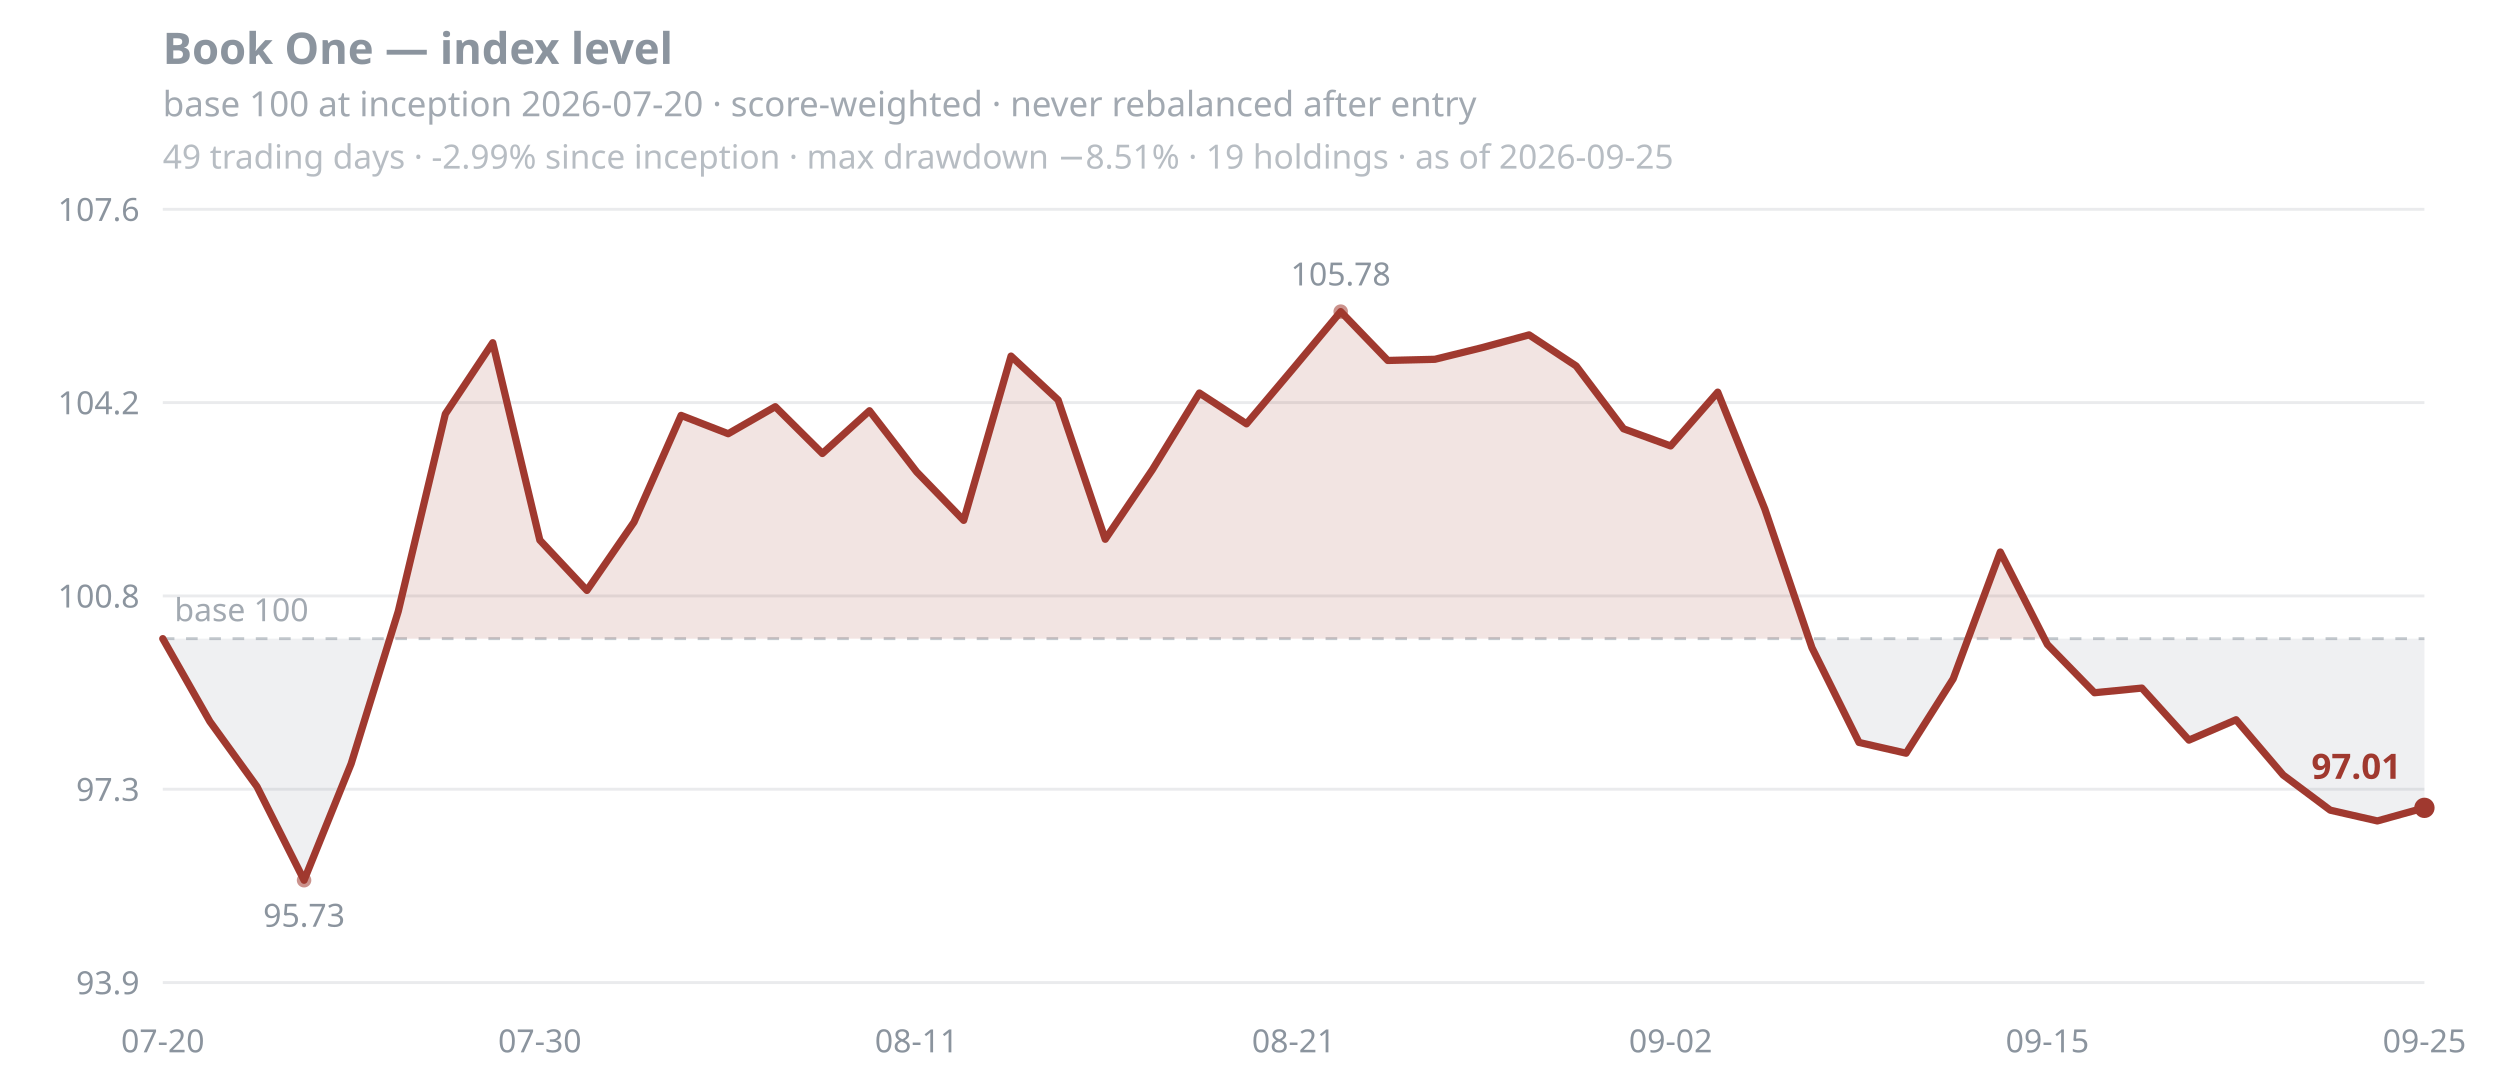
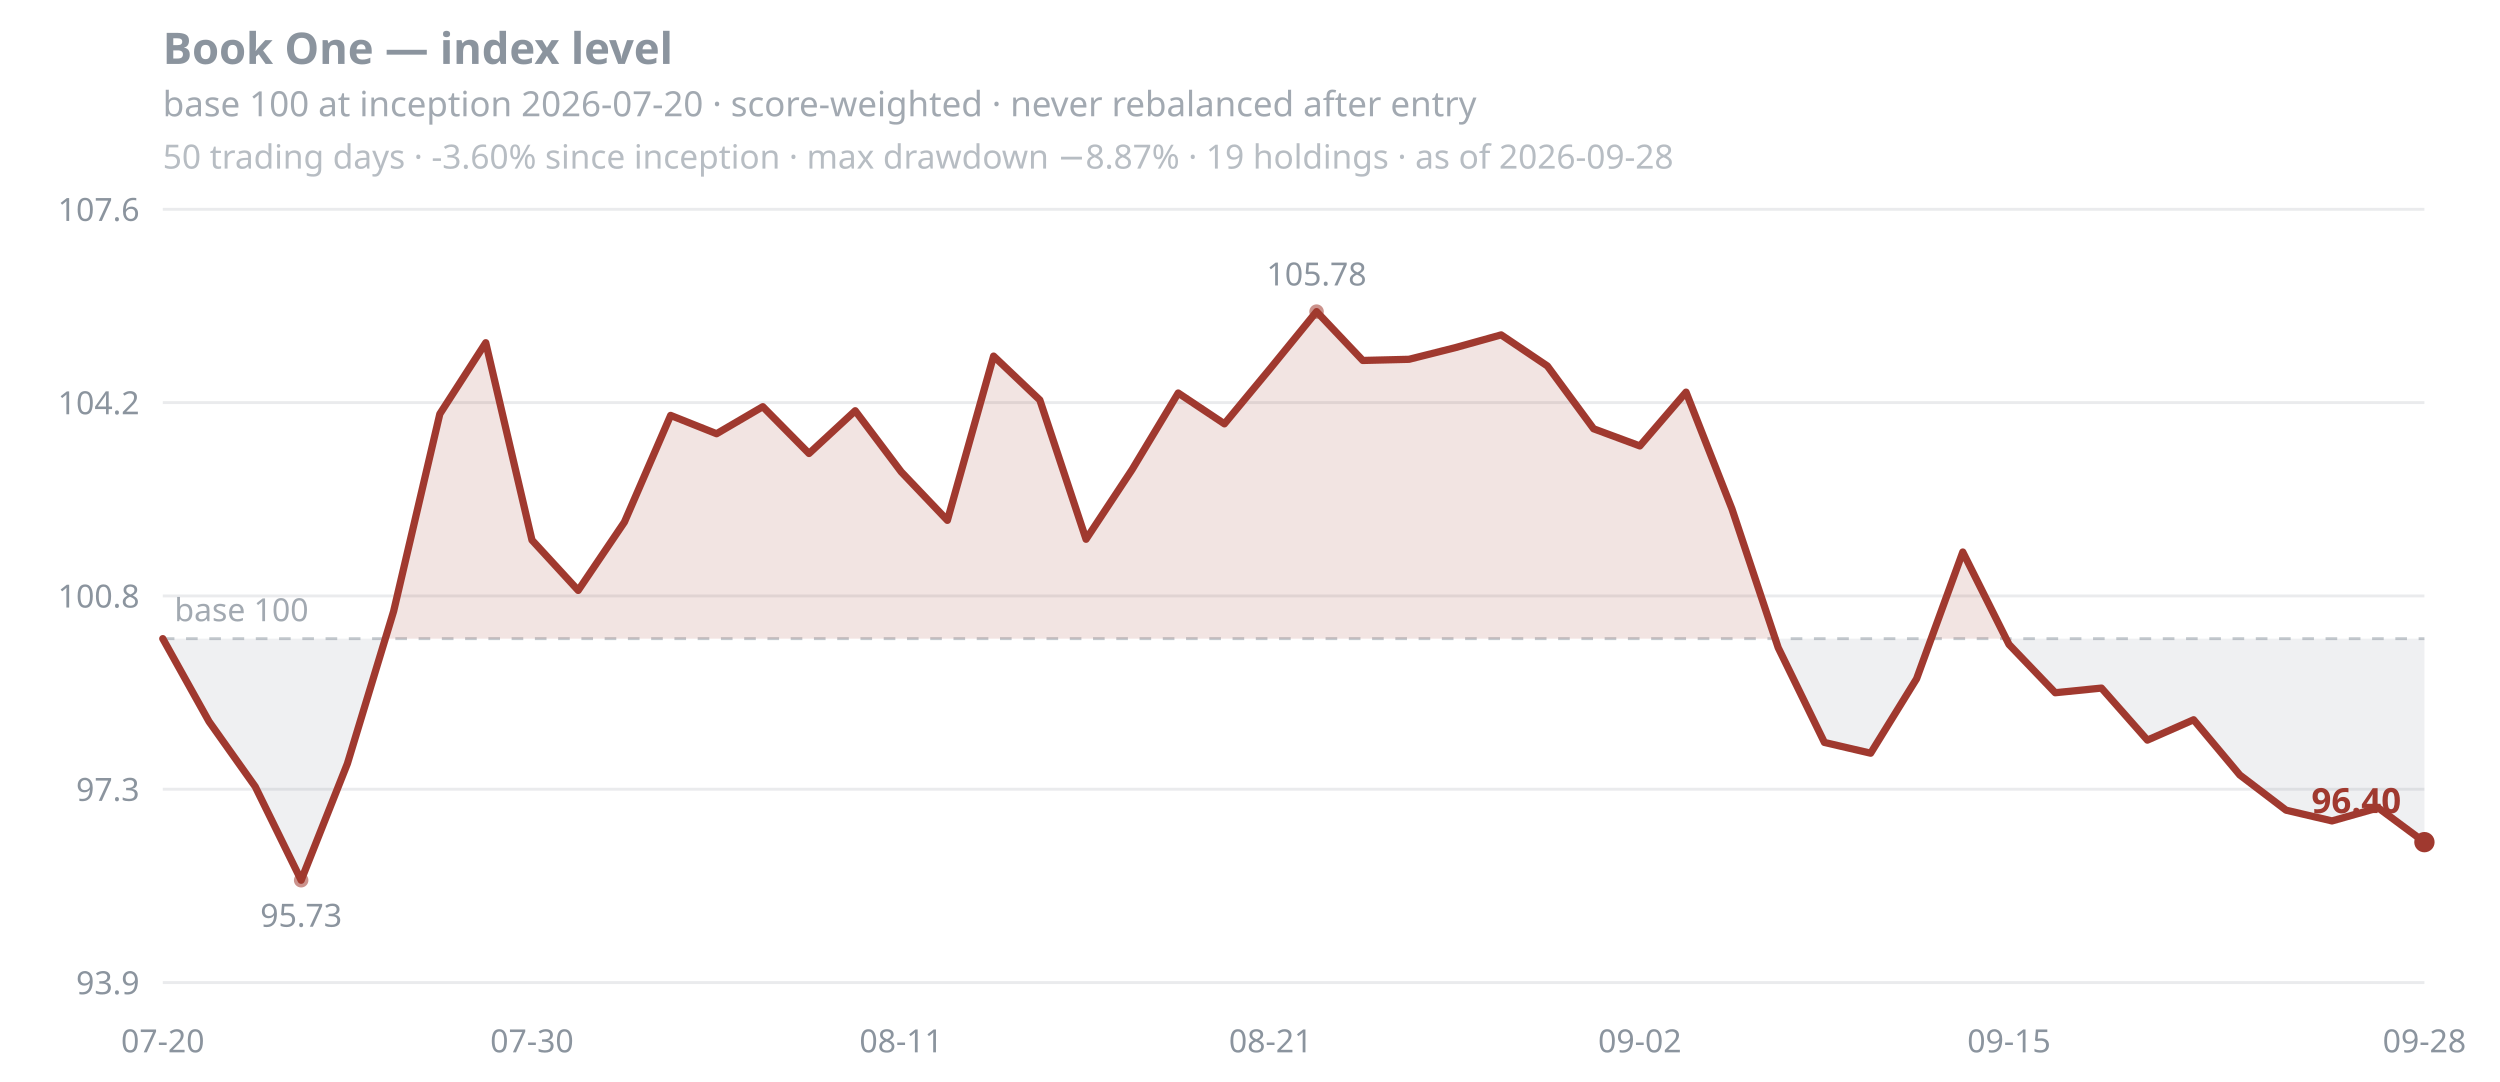
<svg xmlns="http://www.w3.org/2000/svg" viewBox="0 0 860 372" font-family="ui-sans-serif,system-ui,sans-serif">
  <text x="56" y="22" font-size="15" font-weight="600" fill="#8b949e">Book One — index level</text>
  <text x="56" y="40" font-size="12" fill="#8b949e" opacity="0.8">base 100 at inception 2026-07-20 · score-weighted · never rebalanced after entry</text>
-   <text x="56" y="58" font-size="11.5" fill="#8b949e" opacity="0.62">49 trading days · -2.99% since inception · max drawdown −8.51% · 19 holdings · as of 2026-09-25</text>
+   <text x="56" y="58" font-size="11.5" fill="#8b949e" opacity="0.62">50 trading days · -3.60% since inception · max drawdown −8.87% · 19 holdings · as of 2026-09-28</text>
  <line x1="56" y1="338.0" x2="834" y2="338.0" stroke="#8b949e" stroke-opacity="0.18" />
  <text x="48" y="342.0" font-size="11" fill="#8b949e" text-anchor="end">93.9</text>
  <line x1="56" y1="271.5" x2="834" y2="271.5" stroke="#8b949e" stroke-opacity="0.18" />
  <text x="48" y="275.5" font-size="11" fill="#8b949e" text-anchor="end">97.3</text>
  <line x1="56" y1="205.0" x2="834" y2="205.0" stroke="#8b949e" stroke-opacity="0.18" />
  <text x="48" y="209.0" font-size="11" fill="#8b949e" text-anchor="end">100.8</text>
  <line x1="56" y1="138.5" x2="834" y2="138.5" stroke="#8b949e" stroke-opacity="0.18" />
  <text x="48" y="142.5" font-size="11" fill="#8b949e" text-anchor="end">104.2</text>
  <line x1="56" y1="72.0" x2="834" y2="72.0" stroke="#8b949e" stroke-opacity="0.18" />
  <text x="48" y="76.0" font-size="11" fill="#8b949e" text-anchor="end">107.6</text>
  <line x1="56" y1="219.7" x2="834" y2="219.7" stroke="#8b949e" stroke-opacity="0.5" stroke-dasharray="4 4" />
  <text x="60" y="213.7" font-size="11" fill="#8b949e" text-anchor="start" opacity="0.8">base 100</text>
  <text x="56.0" y="362" font-size="11" fill="#8b949e" text-anchor="middle">07-20</text>
-   <text x="185.7" y="362" font-size="11" fill="#8b949e" text-anchor="middle">07-30</text>
-   <text x="315.3" y="362" font-size="11" fill="#8b949e" text-anchor="middle">08-11</text>
-   <text x="445.0" y="362" font-size="11" fill="#8b949e" text-anchor="middle">08-21</text>
-   <text x="574.7" y="362" font-size="11" fill="#8b949e" text-anchor="middle">09-02</text>
-   <text x="704.3" y="362" font-size="11" fill="#8b949e" text-anchor="middle">09-15</text>
-   <text x="834.0" y="362" font-size="11" fill="#8b949e" text-anchor="middle">09-25</text>
+   <text x="183.0" y="362" font-size="11" fill="#8b949e" text-anchor="middle">07-30</text>
+   <text x="310.0" y="362" font-size="11" fill="#8b949e" text-anchor="middle">08-11</text>
+   <text x="437.1" y="362" font-size="11" fill="#8b949e" text-anchor="middle">08-21</text>
+   <text x="564.1" y="362" font-size="11" fill="#8b949e" text-anchor="middle">09-02</text>
+   <text x="691.1" y="362" font-size="11" fill="#8b949e" text-anchor="middle">09-15</text>
+   <text x="834.0" y="362" font-size="11" fill="#8b949e" text-anchor="middle">09-28</text>
  <defs>
    <clipPath id="above">
      <rect x="56" y="72" width="778" height="147.7" />
    </clipPath>
    <clipPath id="below">
      <rect x="56" y="219.7" width="778" height="118.3" />
    </clipPath>
  </defs>
-   <polygon points="56.0,219.7 56.0,219.7 72.2,248.2 88.4,270.6 104.6,302.8 120.8,262.7 137.0,210.3 153.2,142.4 169.5,117.9 185.7,185.8 201.9,203.1 218.1,179.6 234.3,142.9 250.5,149.2 266.7,139.9 282.9,156.0 299.1,141.3 315.3,162.3 331.5,179.0 347.8,122.5 364.0,137.6 380.2,185.5 396.4,161.6 412.6,135.2 428.8,145.8 445.0,126.6 461.2,107.2 477.4,124.0 493.6,123.6 509.8,119.6 526.0,115.2 542.2,125.9 558.5,147.5 574.7,153.4 590.9,134.9 607.1,175.1 623.3,222.8 639.5,255.4 655.7,259.1 671.9,233.5 688.1,189.9 704.3,221.7 720.5,238.3 736.8,236.7 753.0,254.6 769.2,247.6 785.4,266.6 801.6,278.7 817.8,282.4 834.0,277.9 834.0,219.7" fill="#a0392f" fill-opacity="0.14" clip-path="url(#above)" />
-   <polygon points="56.0,219.7 56.0,219.7 72.2,248.2 88.4,270.6 104.6,302.8 120.8,262.7 137.0,210.3 153.2,142.4 169.5,117.9 185.7,185.8 201.9,203.1 218.1,179.6 234.3,142.9 250.5,149.2 266.7,139.9 282.9,156.0 299.1,141.3 315.3,162.3 331.5,179.0 347.8,122.5 364.0,137.6 380.2,185.5 396.4,161.6 412.6,135.2 428.8,145.8 445.0,126.6 461.2,107.2 477.4,124.0 493.6,123.6 509.8,119.6 526.0,115.2 542.2,125.9 558.5,147.5 574.7,153.4 590.9,134.9 607.1,175.1 623.3,222.8 639.5,255.4 655.7,259.1 671.9,233.5 688.1,189.9 704.3,221.7 720.5,238.3 736.8,236.7 753.0,254.6 769.2,247.6 785.4,266.6 801.6,278.7 817.8,282.4 834.0,277.9 834.0,219.7" fill="#8b949e" fill-opacity="0.14" clip-path="url(#below)" />
-   <polyline points="56.0,219.7 72.2,248.2 88.4,270.6 104.6,302.8 120.8,262.7 137.0,210.3 153.2,142.4 169.5,117.9 185.7,185.8 201.9,203.1 218.1,179.6 234.3,142.9 250.5,149.2 266.7,139.9 282.9,156.0 299.1,141.3 315.3,162.3 331.5,179.0 347.8,122.5 364.0,137.6 380.2,185.5 396.4,161.6 412.6,135.2 428.8,145.8 445.0,126.6 461.2,107.2 477.4,124.0 493.6,123.6 509.8,119.6 526.0,115.2 542.2,125.9 558.5,147.5 574.7,153.4 590.9,134.9 607.1,175.1 623.3,222.8 639.5,255.4 655.7,259.1 671.9,233.5 688.1,189.9 704.3,221.7 720.5,238.3 736.8,236.7 753.0,254.6 769.2,247.6 785.4,266.6 801.6,278.7 817.8,282.4 834.0,277.9" fill="none" stroke="#a0392f" stroke-width="2.5" stroke-linejoin="round" stroke-linecap="round" />
-   <circle cx="104.6" cy="302.8" r="2.5" fill="#a0392f" fill-opacity="0.55" />
-   <text x="104.6" y="318.8" font-size="11" fill="#8b949e" text-anchor="middle">95.73</text>
-   <circle cx="461.2" cy="107.2" r="2.5" fill="#a0392f" fill-opacity="0.55" />
-   <text x="461.2" y="98.2" font-size="11" fill="#8b949e" text-anchor="middle">105.78</text>
-   <circle cx="834.0" cy="277.9" r="3.5" fill="#a0392f" />
-   <text x="826.0" y="267.9" font-size="12" font-weight="600" fill="#a0392f" text-anchor="end">97.01</text>
+   <polygon points="56.0,219.7 56.0,219.7 71.9,248.2 87.8,270.6 103.6,302.8 119.5,262.7 135.4,210.3 151.3,142.4 167.1,117.9 183.0,185.8 198.9,203.1 214.8,179.6 230.7,142.9 246.5,149.2 262.4,139.9 278.3,156.0 294.2,141.3 310.0,162.3 325.9,179.0 341.8,122.5 357.7,137.6 373.6,185.5 389.4,161.6 405.3,135.2 421.2,145.8 437.1,126.6 452.9,107.2 468.8,124.0 484.7,123.6 500.6,119.6 516.4,115.2 532.3,125.9 548.2,147.5 564.1,153.4 580.0,134.9 595.8,175.1 611.7,222.8 627.6,255.4 643.5,259.1 659.3,233.5 675.2,189.9 691.1,221.7 707.0,238.3 722.9,236.7 738.7,254.6 754.6,247.6 770.5,266.6 786.4,278.7 802.2,282.4 818.1,277.9 834.0,289.7 834.0,219.7" fill="#a0392f" fill-opacity="0.14" clip-path="url(#above)" />
+   <polygon points="56.0,219.7 56.0,219.7 71.9,248.2 87.8,270.6 103.6,302.8 119.5,262.7 135.4,210.3 151.3,142.4 167.1,117.9 183.0,185.8 198.9,203.1 214.8,179.6 230.7,142.9 246.5,149.2 262.4,139.9 278.3,156.0 294.2,141.3 310.0,162.3 325.9,179.0 341.8,122.5 357.7,137.6 373.6,185.5 389.4,161.6 405.3,135.2 421.2,145.8 437.1,126.6 452.9,107.2 468.8,124.0 484.7,123.6 500.6,119.6 516.4,115.2 532.3,125.9 548.2,147.5 564.1,153.4 580.0,134.9 595.8,175.1 611.7,222.8 627.6,255.4 643.5,259.1 659.3,233.5 675.2,189.9 691.1,221.7 707.0,238.3 722.9,236.7 738.7,254.6 754.6,247.6 770.5,266.6 786.4,278.7 802.2,282.4 818.1,277.9 834.0,289.7 834.0,219.7" fill="#8b949e" fill-opacity="0.14" clip-path="url(#below)" />
+   <polyline points="56.0,219.7 71.9,248.2 87.8,270.6 103.6,302.8 119.5,262.7 135.4,210.3 151.3,142.4 167.1,117.9 183.0,185.8 198.9,203.1 214.8,179.6 230.7,142.9 246.5,149.2 262.4,139.9 278.3,156.0 294.2,141.3 310.0,162.3 325.9,179.0 341.8,122.5 357.7,137.6 373.6,185.5 389.4,161.6 405.3,135.2 421.2,145.8 437.1,126.6 452.9,107.2 468.8,124.0 484.7,123.6 500.6,119.6 516.4,115.2 532.3,125.9 548.2,147.5 564.1,153.4 580.0,134.9 595.8,175.1 611.7,222.8 627.6,255.4 643.5,259.1 659.3,233.5 675.2,189.9 691.1,221.7 707.0,238.3 722.9,236.7 738.7,254.6 754.6,247.6 770.5,266.6 786.4,278.7 802.2,282.4 818.1,277.9 834.0,289.7" fill="none" stroke="#a0392f" stroke-width="2.5" stroke-linejoin="round" stroke-linecap="round" />
+   <circle cx="103.6" cy="302.8" r="2.5" fill="#a0392f" fill-opacity="0.55" />
+   <text x="103.6" y="318.8" font-size="11" fill="#8b949e" text-anchor="middle">95.73</text>
+   <circle cx="452.9" cy="107.2" r="2.5" fill="#a0392f" fill-opacity="0.55" />
+   <text x="452.9" y="98.2" font-size="11" fill="#8b949e" text-anchor="middle">105.78</text>
+   <circle cx="834.0" cy="289.7" r="3.5" fill="#a0392f" />
+   <text x="826.0" y="279.7" font-size="12" font-weight="600" fill="#a0392f" text-anchor="end">96.40</text>
</svg>
